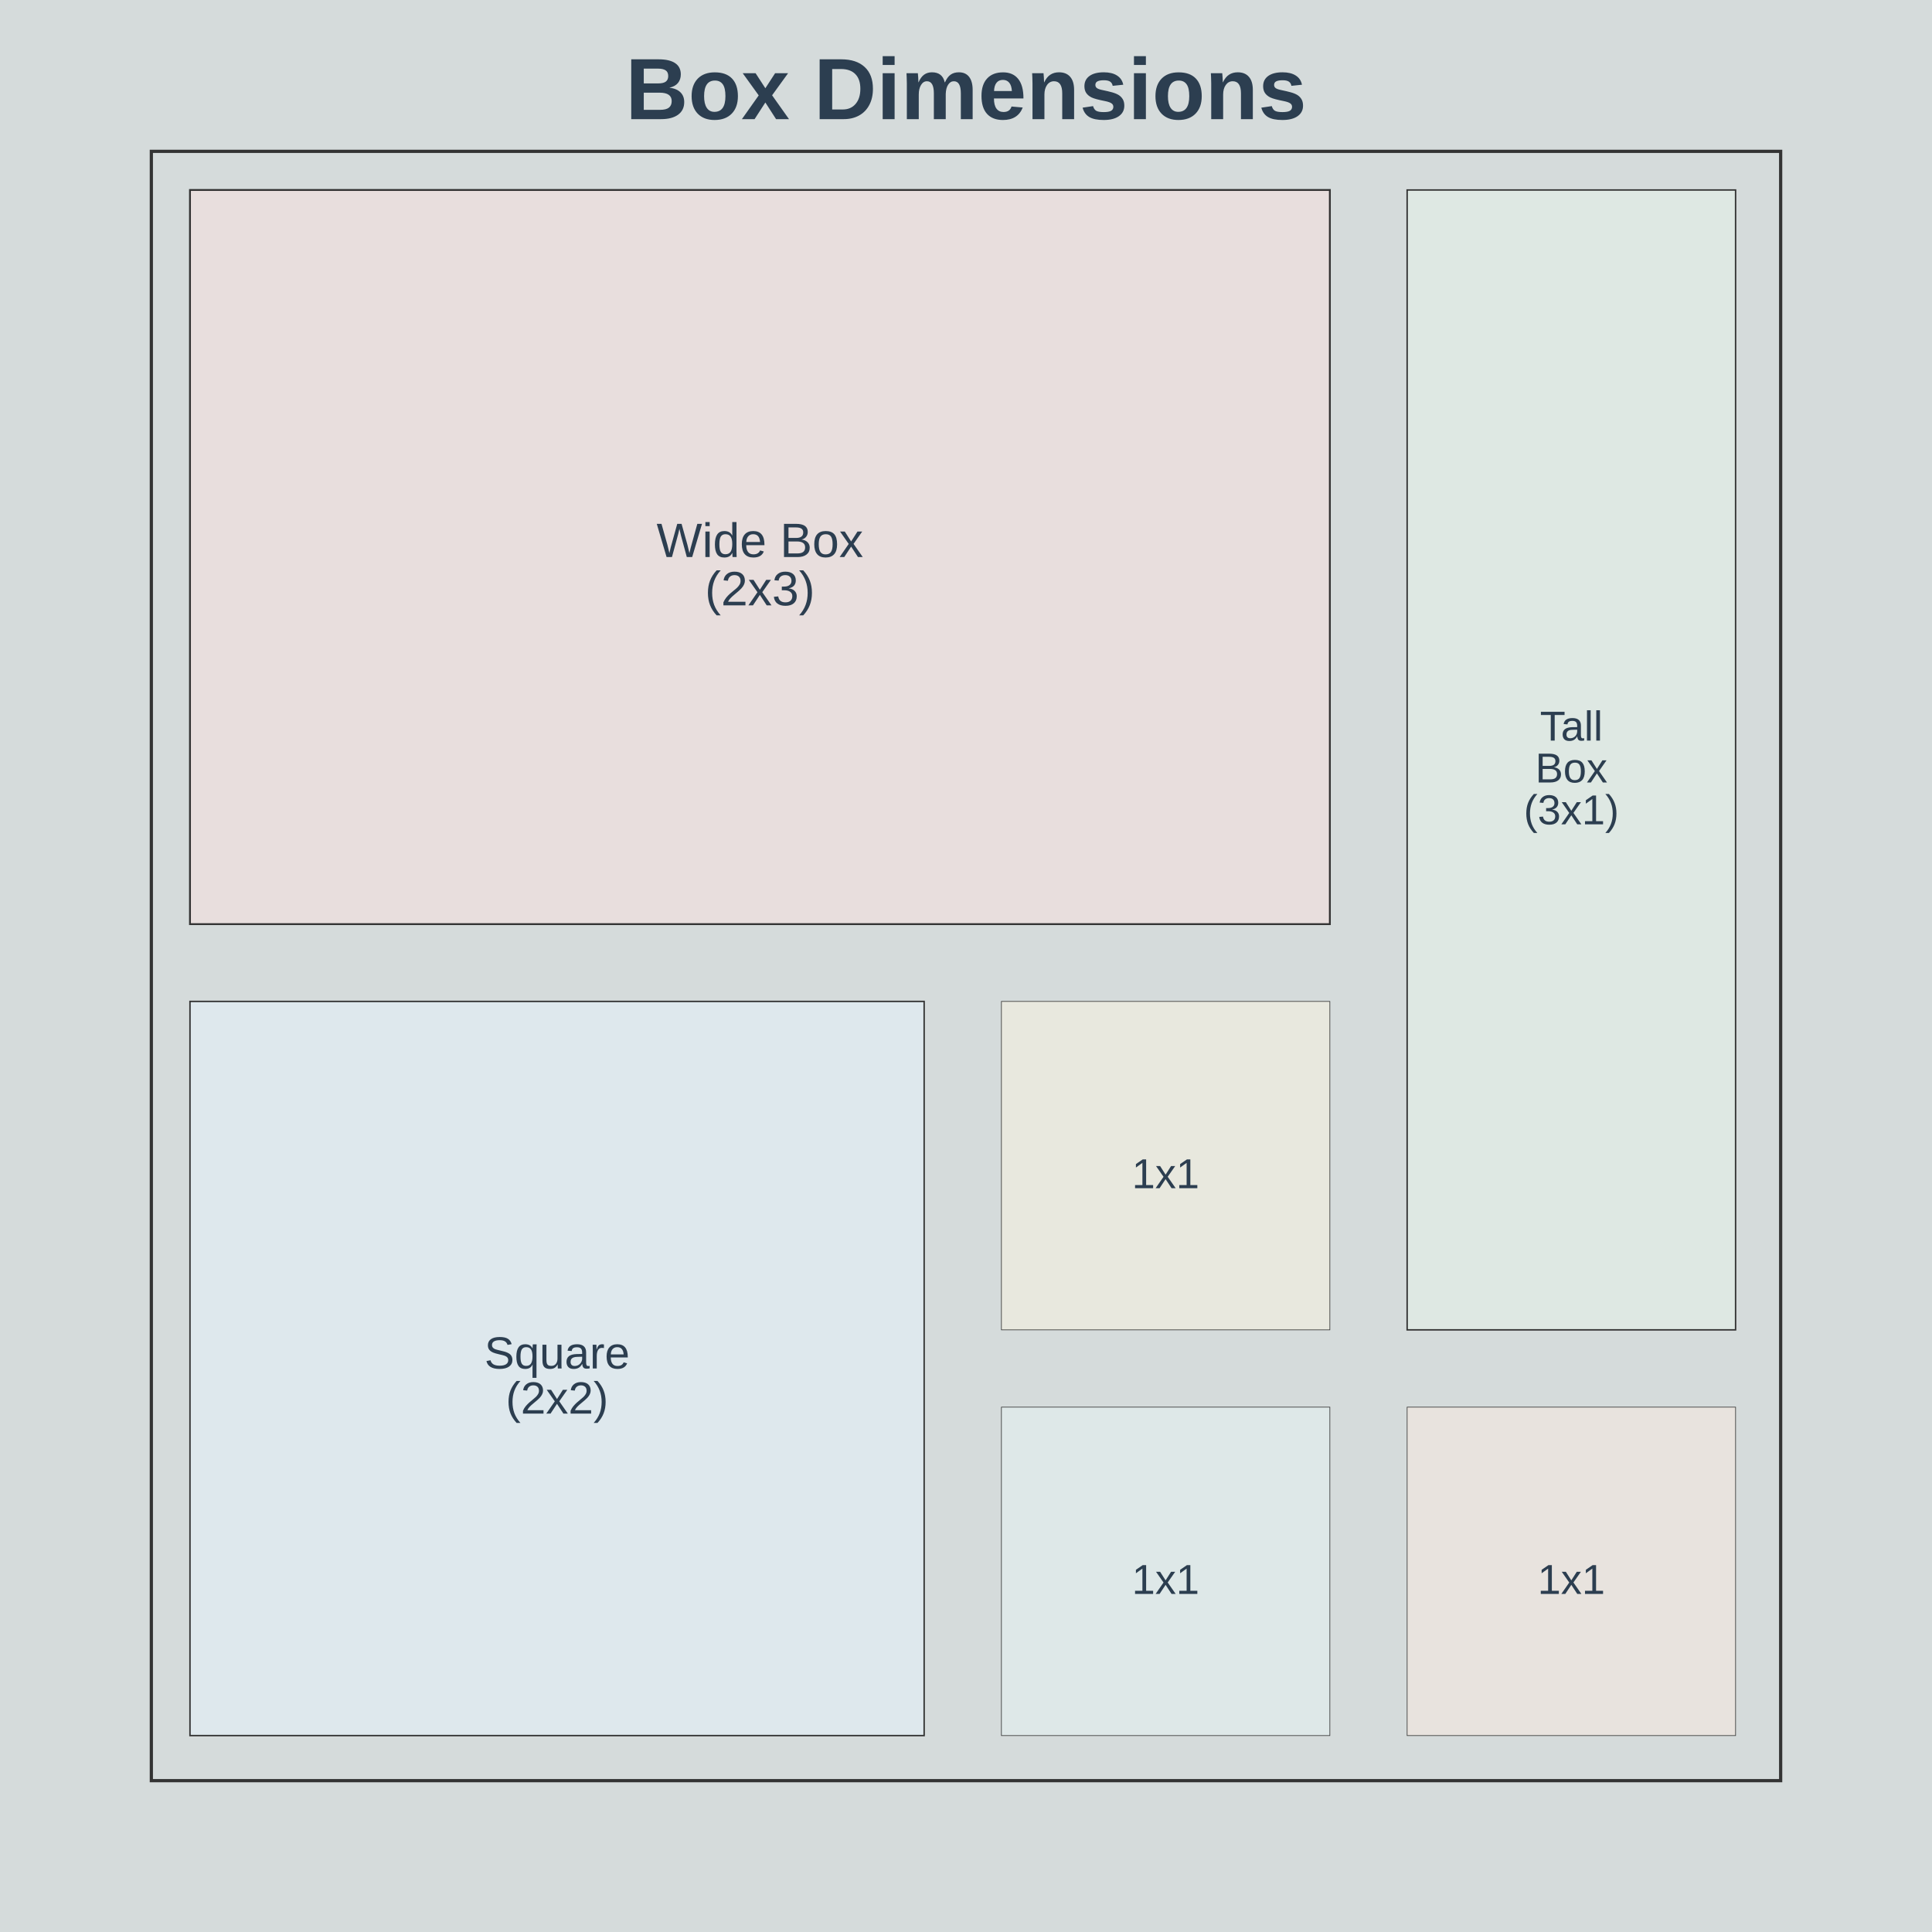
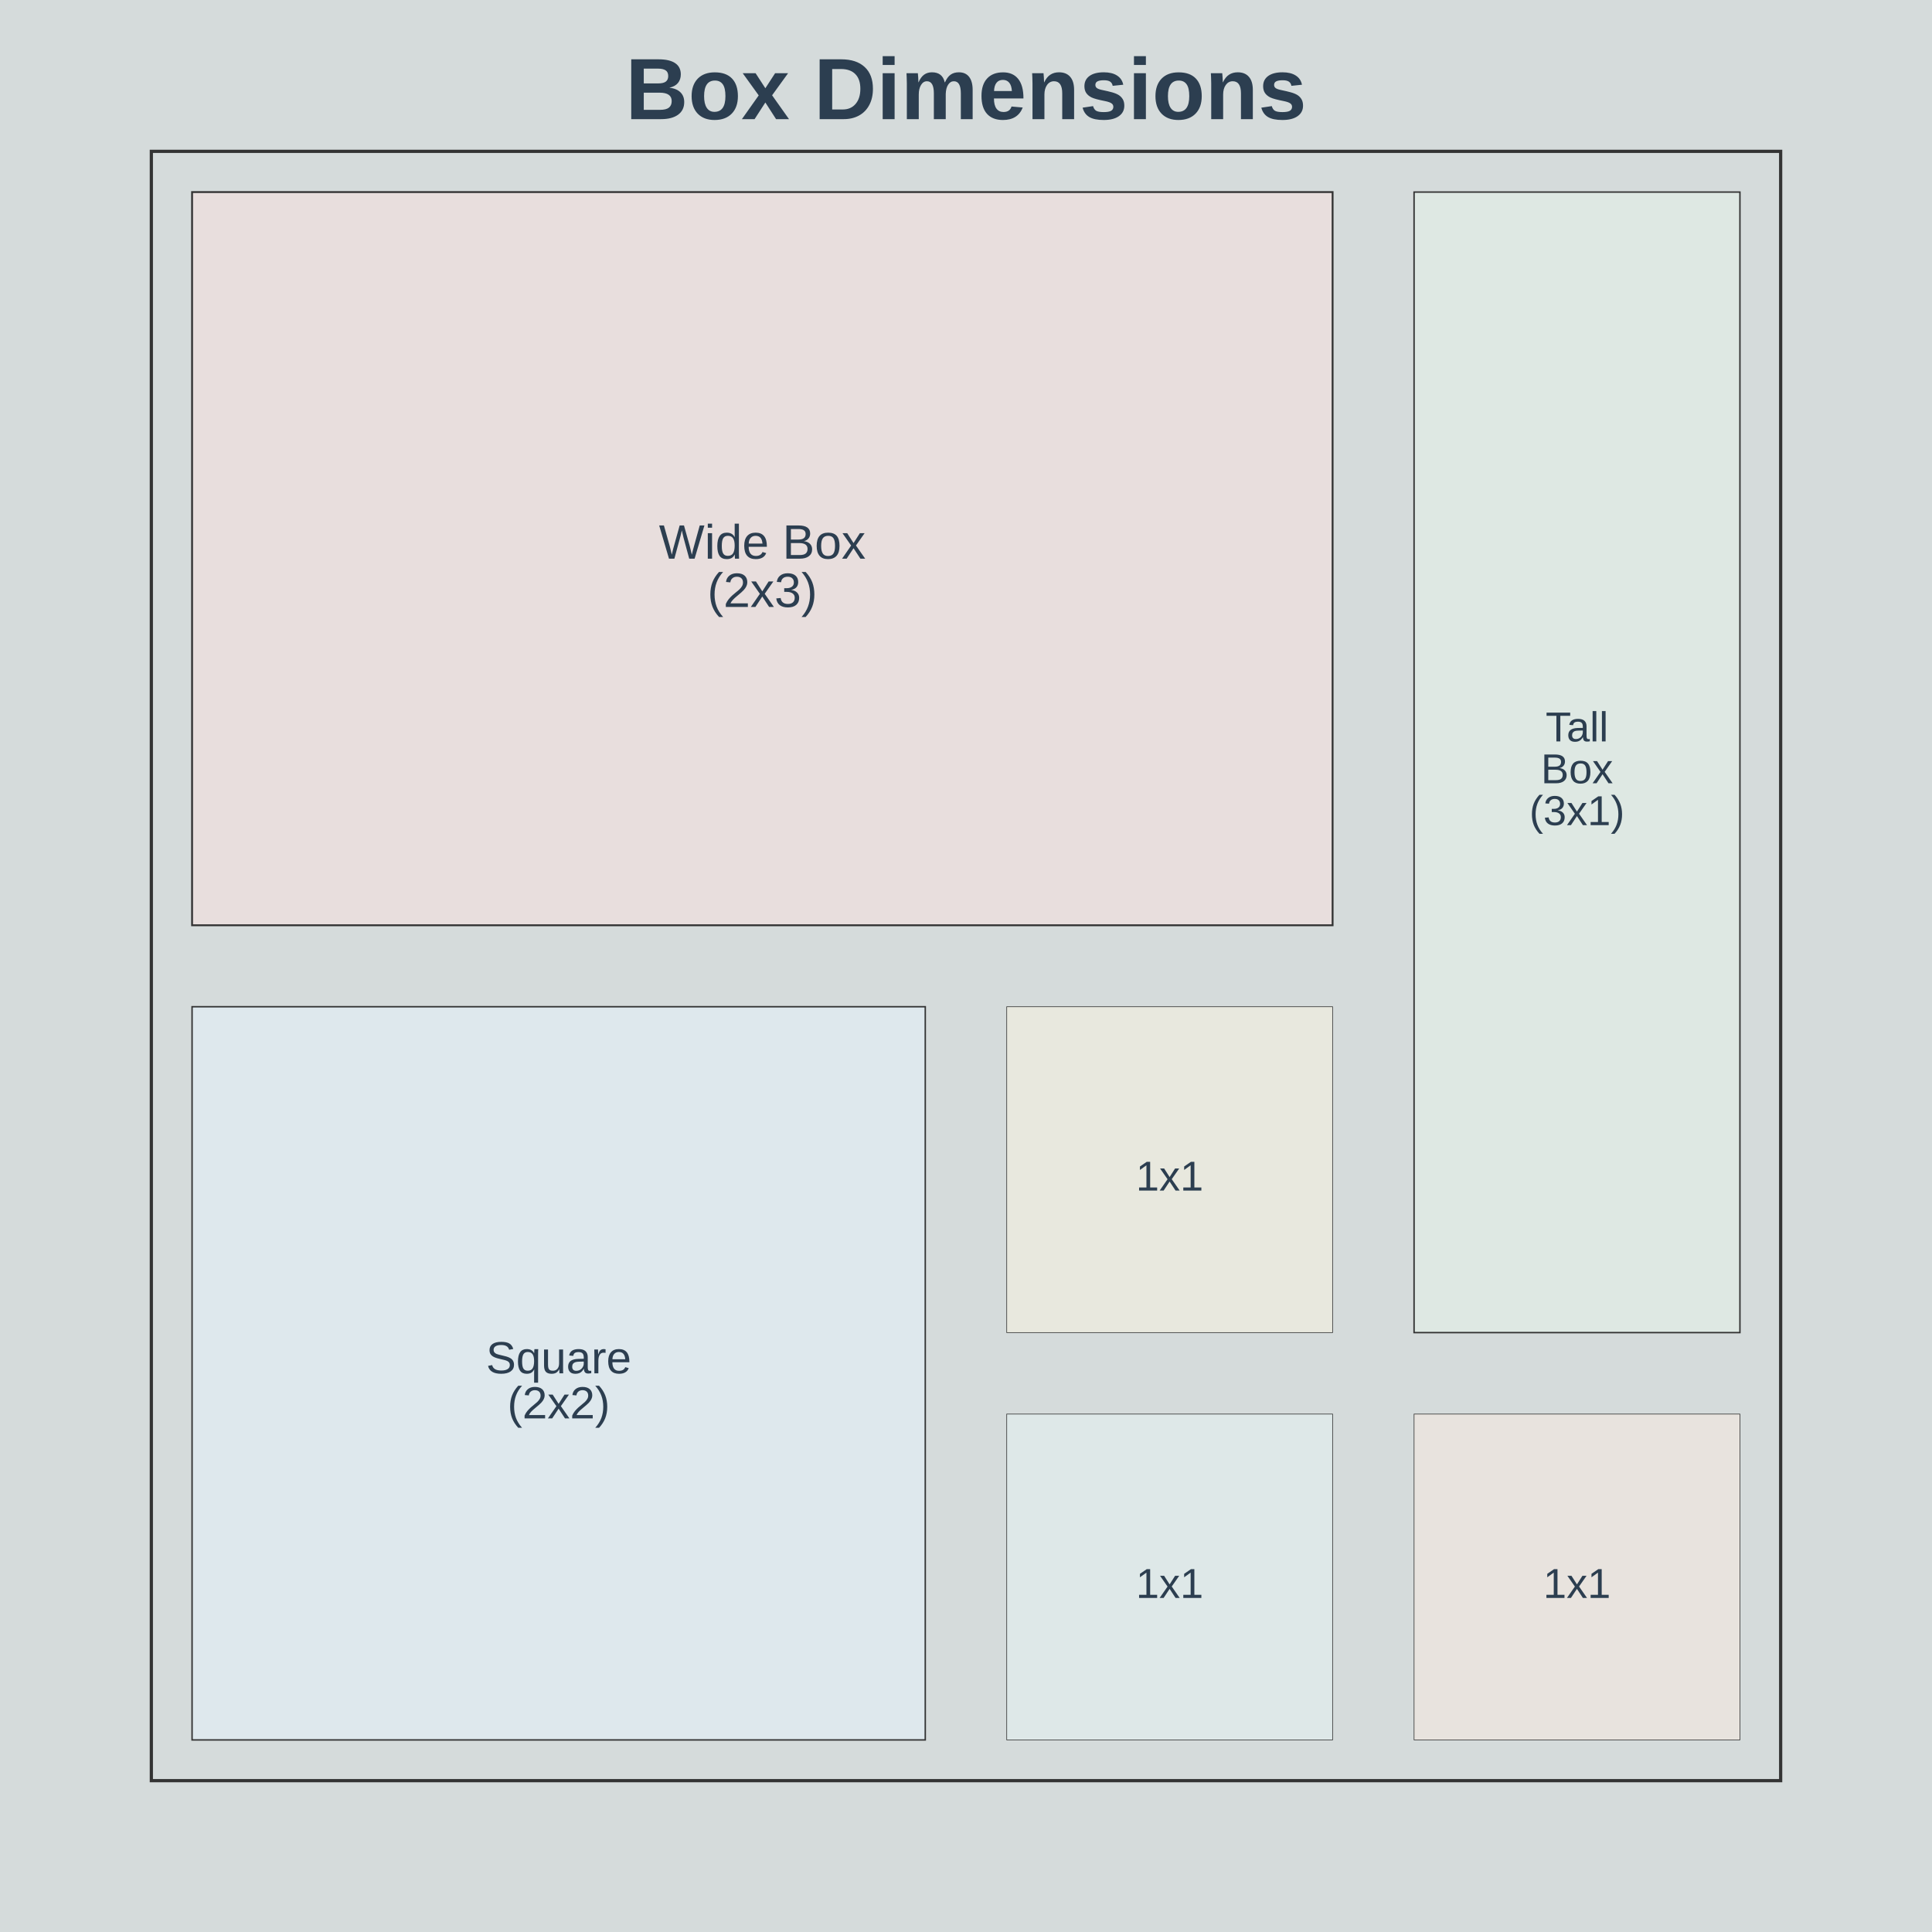
<svg xmlns="http://www.w3.org/2000/svg" height="600" viewBox="0 0 600 600" width="600">
  <rect fill="#D5DBDB" height="100%" width="100%" />
  <rect fill="transparent" height="506" stroke="#333" stroke-width="1" width="506" x="47" y="47" />
-   <rect fill="#E8DEDD" height="228" stroke="#333" stroke-width="0.575" width="354" x="59" y="59" />
-   <rect fill="#DEE8E3" height="354" stroke="#333" stroke-width="0.451" width="102" x="437" y="59" />
-   <rect fill="#DEE8ED" height="228" stroke="#333" stroke-width="0.451" width="228" x="59" y="311" />
-   <rect fill="#E8E8DE" height="102" stroke="#333" stroke-width="0.202" width="102" x="311" y="311" />
-   <rect fill="#DEE8E8" height="102" stroke="#333" stroke-width="0.202" width="102" x="311" y="437" />
-   <rect fill="#E8E3DE" height="102" stroke="#333" stroke-width="0.202" width="102" x="437" y="437" />
-   <text dominant-baseline="auto" fill="#2C3E50" font-family="Arial, sans-serif" font-size="15" text-anchor="middle" x="236" y="173">
+   <rect fill="#E8DEDD" height="227.7" stroke="#333" stroke-width="0.575" width="354.2" x="59.65" y="59.65" />
+   <rect fill="#DEE8E3" height="354.2" stroke="#333" stroke-width="0.45" width="101.2" x="439.15" y="59.65" />
+   <rect fill="#DEE8ED" height="227.7" stroke="#333" stroke-width="0.45" width="227.7" x="59.65" y="312.65" />
+   <rect fill="#E8E8DE" height="101.2" stroke="#333" stroke-width="0.2" width="101.2" x="312.65" y="312.65" />
+   <rect fill="#DEE8E8" height="101.2" stroke="#333" stroke-width="0.2" width="101.2" x="312.65" y="439.15" />
+   <rect fill="#E8E3DE" height="101.2" stroke="#333" stroke-width="0.2" width="101.2" x="439.15" y="439.15" />
+   <text dominant-baseline="auto" fill="#2C3E50" font-family="Arial, sans-serif" font-size="15" text-anchor="middle" x="236.75" y="173.5">
Wide Box
</text>
-   <text dominant-baseline="auto" fill="#2C3E50" font-family="Arial, sans-serif" font-size="15" text-anchor="middle" x="236" y="188">
+   <text dominant-baseline="auto" fill="#2C3E50" font-family="Arial, sans-serif" font-size="15" text-anchor="middle" x="236.75" y="188.5">
(2x3)
</text>
-   <text dominant-baseline="auto" fill="#2C3E50" font-family="Arial, sans-serif" font-size="13" text-anchor="middle" x="488" y="230">
+   <text dominant-baseline="auto" fill="#2C3E50" font-family="Arial, sans-serif" font-size="13" text-anchor="middle" x="489.75" y="230.25">
Tall
</text>
-   <text dominant-baseline="auto" fill="#2C3E50" font-family="Arial, sans-serif" font-size="13" text-anchor="middle" x="488" y="243">
+   <text dominant-baseline="auto" fill="#2C3E50" font-family="Arial, sans-serif" font-size="13" text-anchor="middle" x="489.75" y="243.25">
Box
</text>
-   <text dominant-baseline="auto" fill="#2C3E50" font-family="Arial, sans-serif" font-size="13" text-anchor="middle" x="488" y="256">
+   <text dominant-baseline="auto" fill="#2C3E50" font-family="Arial, sans-serif" font-size="13" text-anchor="middle" x="489.75" y="256.25">
(3x1)
</text>
-   <text dominant-baseline="auto" fill="#2C3E50" font-family="Arial, sans-serif" font-size="14" text-anchor="middle" x="173" y="425">
+   <text dominant-baseline="auto" fill="#2C3E50" font-family="Arial, sans-serif" font-size="14" text-anchor="middle" x="173.5" y="426.5">
Square
</text>
-   <text dominant-baseline="auto" fill="#2C3E50" font-family="Arial, sans-serif" font-size="14" text-anchor="middle" x="173" y="439">
+   <text dominant-baseline="auto" fill="#2C3E50" font-family="Arial, sans-serif" font-size="14" text-anchor="middle" x="173.5" y="440.5">
(2x2)
</text>
-   <text dominant-baseline="auto" fill="#2C3E50" font-family="Arial, sans-serif" font-size="13" text-anchor="middle" x="362" y="369">
+   <text dominant-baseline="auto" fill="#2C3E50" font-family="Arial, sans-serif" font-size="13" text-anchor="middle" x="363.25" y="369.75">
1x1
</text>
-   <text dominant-baseline="auto" fill="#2C3E50" font-family="Arial, sans-serif" font-size="13" text-anchor="middle" x="362" y="495">
+   <text dominant-baseline="auto" fill="#2C3E50" font-family="Arial, sans-serif" font-size="13" text-anchor="middle" x="363.25" y="496.25">
1x1
</text>
-   <text dominant-baseline="auto" fill="#2C3E50" font-family="Arial, sans-serif" font-size="13" text-anchor="middle" x="488" y="495">
+   <text dominant-baseline="auto" fill="#2C3E50" font-family="Arial, sans-serif" font-size="13" text-anchor="middle" x="489.75" y="496.25">
1x1
</text>
  <defs>
    <marker id="arrowhead" markerHeight="10" markerUnits="strokeWidth" markerWidth="10" orient="auto" refX="9" refY="3">
      <polygon fill="#333" points="0,0 0,6 9,3" />
    </marker>
  </defs>
  <text fill="#2C3E50" font-family="Arial, sans-serif" font-size="27" font-weight="bold" text-anchor="middle" x="300" y="37">
Box Dimensions
</text>
</svg>
